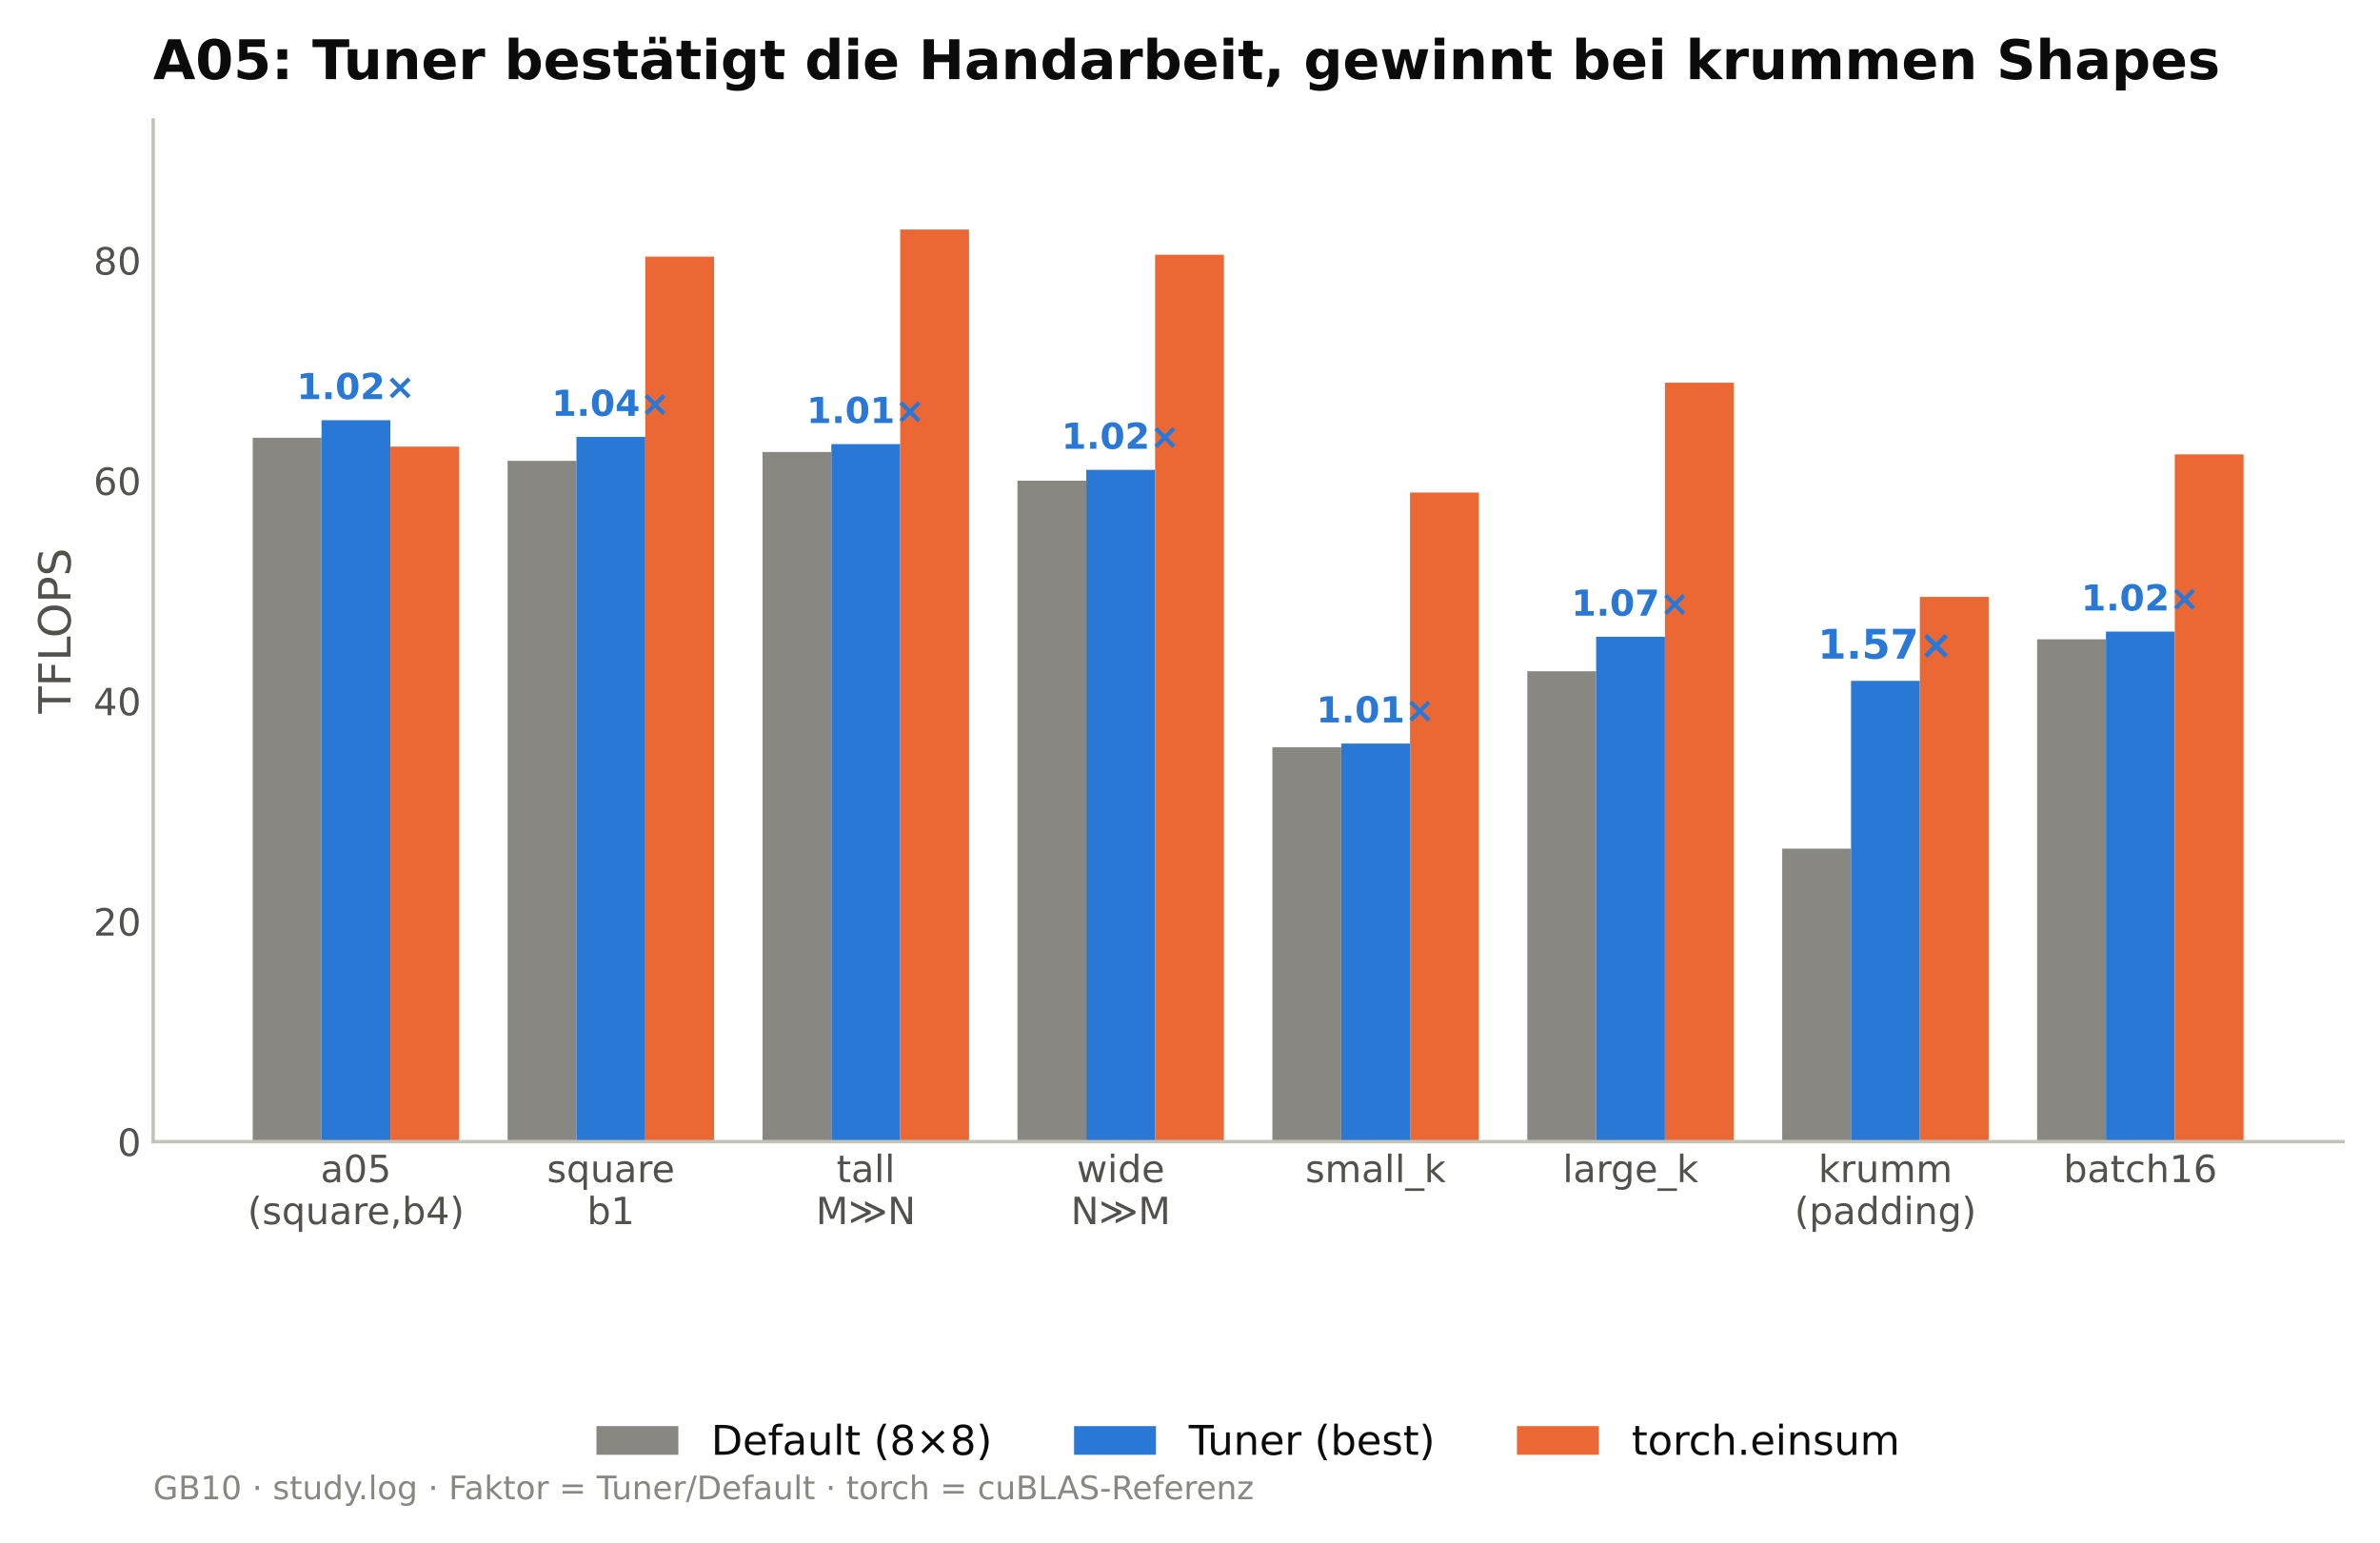
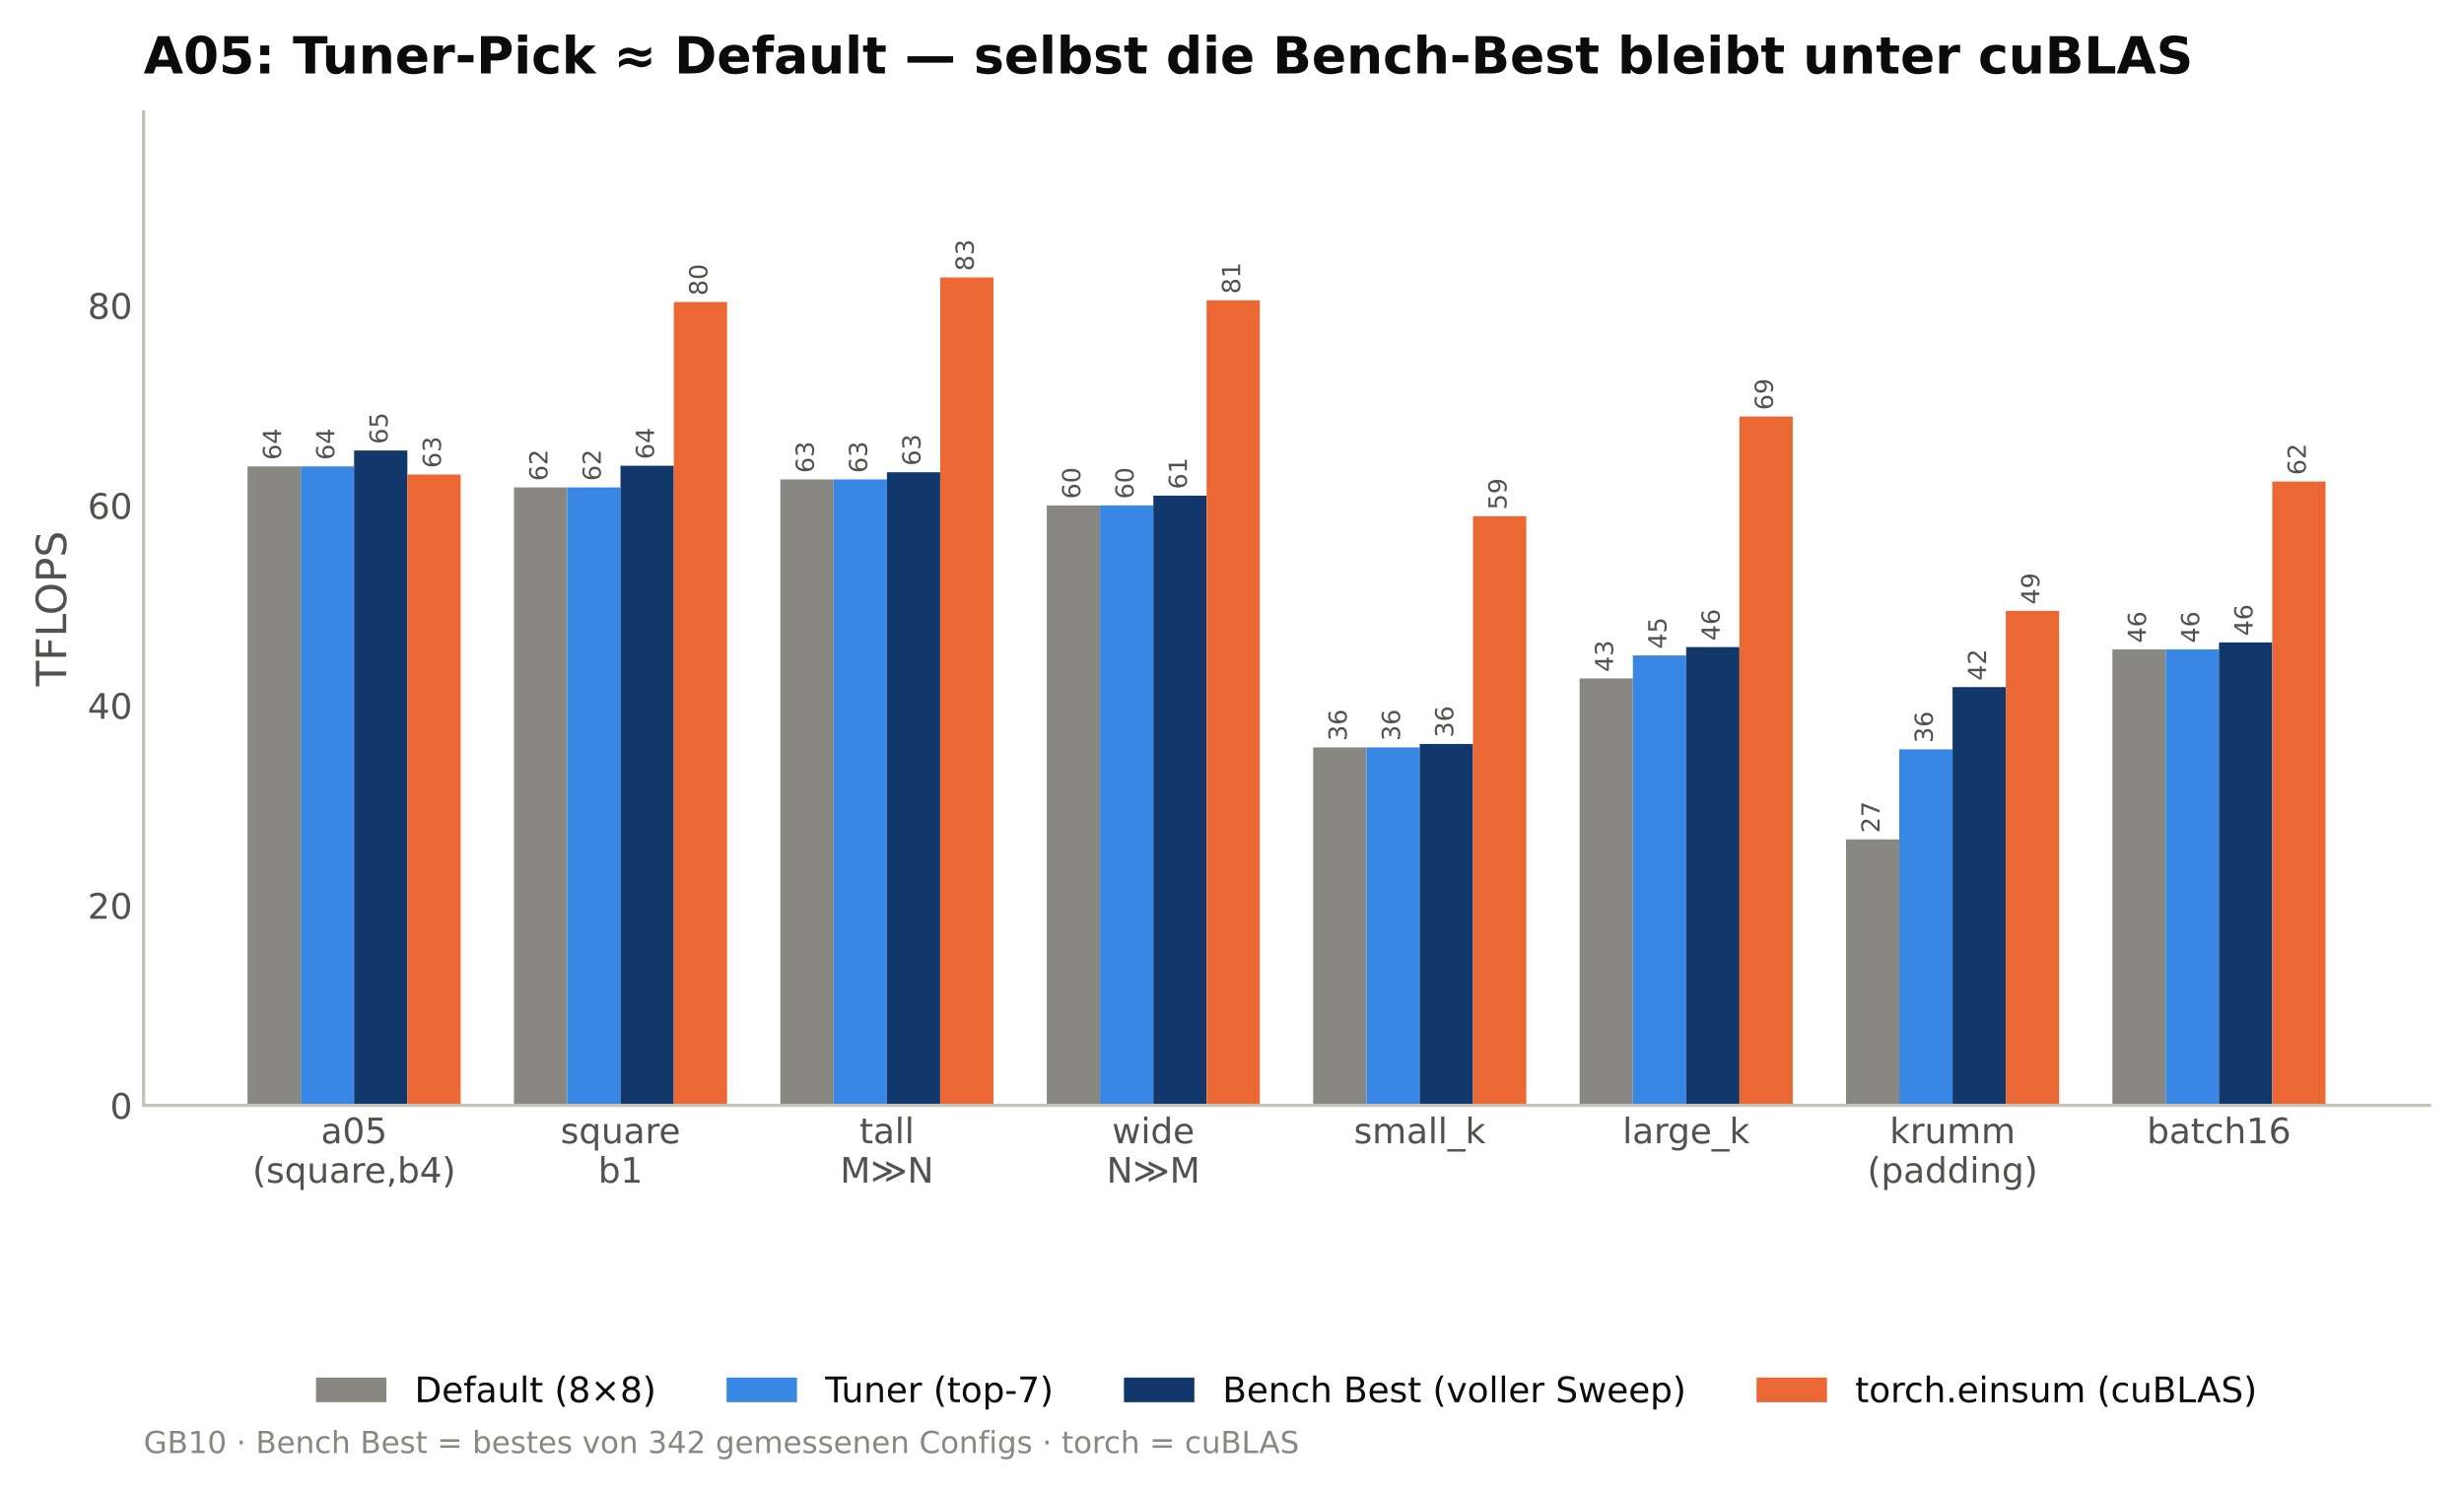
- <svg xmlns="http://www.w3.org/2000/svg" width="697.379pt" height="452.116pt" viewBox="0 0 697.379 452.116" version="1.1">
+ <svg xmlns="http://www.w3.org/2000/svg" width="769.919pt" height="466.86pt" viewBox="0 0 769.919 466.86" version="1.1">
  <defs>
    <style type="text/css">*{stroke-linejoin: round; stroke-linecap: butt}</style>
  </defs>
  <g id="figure_1">
    <g id="patch_1">
-       <path d="M 0 452.116  L 697.379 452.116  L 697.379 0  L 0 0  z " style="fill: #ffffff" />
+       <path d="M 0 466.86  L 769.919 466.86  L 769.919 0  L 0 0  z " style="fill: #ffffff" />
    </g>
    <g id="axes_1">
      <g id="patch_2">
-         <path d="M 44.879 334.558  L 686.579 334.558  L 686.579 35.182  L 44.879 35.182  z " style="fill: #ffffff" />
+         <path d="M 44.879 345.421  L 759.119 345.421  L 759.119 34.958  L 44.879 34.958  z " style="fill: #ffffff" />
      </g>
      <g id="matplotlib.axis_1">
        <g id="xtick_1">
          <g id="line2d_1" />
          <g id="text_1">
-             <text style="font-size: 11px; font-family: 'DejaVu Sans', 'Arial', 'Helvetica', sans-serif; fill: #52514e" transform="translate(93.92928 346.4168)">a05</text>
-             <text style="font-size: 11px; font-family: 'DejaVu Sans', 'Arial', 'Helvetica', sans-serif; fill: #52514e" transform="translate(72.53342 358.7344)">(square,b4)</text>
+             <text style="font-size: 11px; font-family: 'DejaVu Sans', 'Arial', 'Helvetica', sans-serif; fill: #52514e" transform="translate(100.2732 357.2798)">a05</text>
+             <text style="font-size: 11px; font-family: 'DejaVu Sans', 'Arial', 'Helvetica', sans-serif; fill: #52514e" transform="translate(78.87734 369.5974)">(square,b4)</text>
          </g>
        </g>
        <g id="xtick_2">
          <g id="line2d_2" />
          <g id="text_2">
-             <text style="font-size: 11px; font-family: 'DejaVu Sans', 'Arial', 'Helvetica', sans-serif; fill: #52514e" transform="translate(160.2586 346.4168)">square</text>
-             <text style="font-size: 11px; font-family: 'DejaVu Sans', 'Arial', 'Helvetica', sans-serif; fill: #52514e" transform="translate(172.0019 358.7344)">b1</text>
+             <text style="font-size: 11px; font-family: 'DejaVu Sans', 'Arial', 'Helvetica', sans-serif; fill: #52514e" transform="translate(175.1528 357.2798)">square</text>
+             <text style="font-size: 11px; font-family: 'DejaVu Sans', 'Arial', 'Helvetica', sans-serif; fill: #52514e" transform="translate(186.8962 369.5974)">b1</text>
          </g>
        </g>
        <g id="xtick_3">
          <g id="line2d_3" />
          <g id="text_3">
-             <text style="font-size: 11px; font-family: 'DejaVu Sans', 'Arial', 'Helvetica', sans-serif; fill: #52514e" transform="translate(245.1048 346.4168)">tall</text>
-             <text style="font-size: 11px; font-family: 'DejaVu Sans', 'Arial', 'Helvetica', sans-serif; fill: #52514e" transform="translate(239.0694 358.7344)">M≫N</text>
+             <text style="font-size: 11px; font-family: 'DejaVu Sans', 'Arial', 'Helvetica', sans-serif; fill: #52514e" transform="translate(268.5494 357.2798)">tall</text>
+             <text style="font-size: 11px; font-family: 'DejaVu Sans', 'Arial', 'Helvetica', sans-serif; fill: #52514e" transform="translate(262.514 369.5974)">M≫N</text>
          </g>
        </g>
        <g id="xtick_4">
          <g id="line2d_4" />
          <g id="text_4">
-             <text style="font-size: 11px; font-family: 'DejaVu Sans', 'Arial', 'Helvetica', sans-serif; fill: #52514e" transform="translate(315.48 346.4168)">wide</text>
-             <text style="font-size: 11px; font-family: 'DejaVu Sans', 'Arial', 'Helvetica', sans-serif; fill: #52514e" transform="translate(313.7639 358.7344)">N≫M</text>
+             <text style="font-size: 11px; font-family: 'DejaVu Sans', 'Arial', 'Helvetica', sans-serif; fill: #52514e" transform="translate(347.4749 357.2798)">wide</text>
+             <text style="font-size: 11px; font-family: 'DejaVu Sans', 'Arial', 'Helvetica', sans-serif; fill: #52514e" transform="translate(345.7587 369.5974)">N≫M</text>
          </g>
        </g>
        <g id="xtick_5">
          <g id="line2d_5" />
          <g id="text_5">
-             <text style="font-size: 11px; font-family: 'DejaVu Sans', 'Arial', 'Helvetica', sans-serif; text-anchor: middle; fill: #52514e" x="403.076" y="346.417" transform="rotate(-0 403.0763 346.4168)">small_k</text>
+             <text style="font-size: 11px; font-family: 'DejaVu Sans', 'Arial', 'Helvetica', sans-serif; text-anchor: middle; fill: #52514e" x="443.621" y="357.28" transform="rotate(-0 443.6214 357.2798)">small_k</text>
          </g>
        </g>
        <g id="xtick_6">
          <g id="line2d_6" />
          <g id="text_6">
-             <text style="font-size: 11px; font-family: 'DejaVu Sans', 'Arial', 'Helvetica', sans-serif; text-anchor: middle; fill: #52514e" x="477.771" y="346.417" transform="rotate(-0 477.7707 346.4168)">large_k</text>
+             <text style="font-size: 11px; font-family: 'DejaVu Sans', 'Arial', 'Helvetica', sans-serif; text-anchor: middle; fill: #52514e" x="526.866" y="357.28" transform="rotate(-0 526.8662 357.2798)">large_k</text>
          </g>
        </g>
        <g id="xtick_7">
          <g id="line2d_7" />
          <g id="text_7">
-             <text style="font-size: 11px; font-family: 'DejaVu Sans', 'Arial', 'Helvetica', sans-serif; fill: #52514e" transform="translate(532.819 346.4168)">krumm</text>
-             <text style="font-size: 11px; font-family: 'DejaVu Sans', 'Arial', 'Helvetica', sans-serif; fill: #52514e" transform="translate(525.8228 358.7344)">(padding)</text>
+             <text style="font-size: 11px; font-family: 'DejaVu Sans', 'Arial', 'Helvetica', sans-serif; fill: #52514e" transform="translate(590.4648 357.2798)">krumm</text>
+             <text style="font-size: 11px; font-family: 'DejaVu Sans', 'Arial', 'Helvetica', sans-serif; fill: #52514e" transform="translate(583.4686 369.5974)">(padding)</text>
          </g>
        </g>
        <g id="xtick_8">
          <g id="line2d_8" />
          <g id="text_8">
-             <text style="font-size: 11px; font-family: 'DejaVu Sans', 'Arial', 'Helvetica', sans-serif; text-anchor: middle; fill: #52514e" x="627.16" y="346.417" transform="rotate(-0 627.1596 346.4168)">batch16</text>
+             <text style="font-size: 11px; font-family: 'DejaVu Sans', 'Arial', 'Helvetica', sans-serif; text-anchor: middle; fill: #52514e" x="693.356" y="357.28" transform="rotate(-0 693.3557 357.2798)">batch16</text>
          </g>
        </g>
      </g>
      <g id="matplotlib.axis_2">
        <g id="ytick_1">
          <g id="line2d_9" />
          <g id="text_9">
-             <text style="font-size: 11px; font-family: 'DejaVu Sans', 'Arial', 'Helvetica', sans-serif; text-anchor: end; fill: #52514e" x="41.379" y="338.738" transform="rotate(-0 41.37906 338.7376)">0</text>
+             <text style="font-size: 11px; font-family: 'DejaVu Sans', 'Arial', 'Helvetica', sans-serif; text-anchor: end; fill: #52514e" x="41.379" y="349.601" transform="rotate(-0 41.37906 349.6006)">0</text>
          </g>
        </g>
        <g id="ytick_2">
          <g id="line2d_10" />
          <g id="text_10">
-             <text style="font-size: 11px; font-family: 'DejaVu Sans', 'Arial', 'Helvetica', sans-serif; text-anchor: end; fill: #52514e" x="41.379" y="274.172" transform="rotate(-0 41.37906 274.1724)">20</text>
+             <text style="font-size: 11px; font-family: 'DejaVu Sans', 'Arial', 'Helvetica', sans-serif; text-anchor: end; fill: #52514e" x="41.379" y="287.108" transform="rotate(-0 41.37906 287.1079)">20</text>
          </g>
        </g>
        <g id="ytick_3">
          <g id="line2d_11" />
          <g id="text_11">
-             <text style="font-size: 11px; font-family: 'DejaVu Sans', 'Arial', 'Helvetica', sans-serif; text-anchor: end; fill: #52514e" x="41.379" y="209.607" transform="rotate(-0 41.37906 209.6072)">40</text>
+             <text style="font-size: 11px; font-family: 'DejaVu Sans', 'Arial', 'Helvetica', sans-serif; text-anchor: end; fill: #52514e" x="41.379" y="224.615" transform="rotate(-0 41.37906 224.6151)">40</text>
          </g>
        </g>
        <g id="ytick_4">
          <g id="line2d_12" />
          <g id="text_12">
-             <text style="font-size: 11px; font-family: 'DejaVu Sans', 'Arial', 'Helvetica', sans-serif; text-anchor: end; fill: #52514e" x="41.379" y="145.042" transform="rotate(-0 41.37906 145.042)">60</text>
+             <text style="font-size: 11px; font-family: 'DejaVu Sans', 'Arial', 'Helvetica', sans-serif; text-anchor: end; fill: #52514e" x="41.379" y="162.122" transform="rotate(-0 41.37906 162.1224)">60</text>
          </g>
        </g>
        <g id="ytick_5">
          <g id="line2d_13" />
          <g id="text_13">
-             <text style="font-size: 11px; font-family: 'DejaVu Sans', 'Arial', 'Helvetica', sans-serif; text-anchor: end; fill: #52514e" x="41.379" y="80.477" transform="rotate(-0 41.37906 80.47677)">80</text>
+             <text style="font-size: 11px; font-family: 'DejaVu Sans', 'Arial', 'Helvetica', sans-serif; text-anchor: end; fill: #52514e" x="41.379" y="99.63" transform="rotate(-0 41.37906 99.62963)">80</text>
          </g>
        </g>
        <g id="text_14">
-           <text style="font-size: 13px; font-family: 'DejaVu Sans', 'Arial', 'Helvetica', sans-serif; text-anchor: middle; fill: #52514e" x="20.678" y="184.87" transform="rotate(-90 20.67797 184.8705)">TFLOPS</text>
+           <text style="font-size: 13px; font-family: 'DejaVu Sans', 'Arial', 'Helvetica', sans-serif; text-anchor: middle; fill: #52514e" x="20.678" y="190.19" transform="rotate(-90 20.67797 190.1895)">TFLOPS</text>
        </g>
      </g>
      <g id="patch_3">
-         <path d="M 74.047 334.558  L 94.215 334.558  L 94.215 128.273  L 74.047 128.273  z " clip-path="url(#p29bbfad50d)" style="fill: #898781" />
+         <path d="M 77.345 345.421  L 93.993 345.421  L 93.993 145.757  L 77.345 145.757  z " clip-path="url(#p94411a5748)" style="fill: #898781" />
      </g>
      <g id="patch_4">
-         <path d="M 148.742 334.558  L 168.909 334.558  L 168.909 135.052  L 148.742 135.052  z " clip-path="url(#p29bbfad50d)" style="fill: #898781" />
+         <path d="M 160.589 345.421  L 177.238 345.421  L 177.238 152.319  L 160.589 152.319  z " clip-path="url(#p94411a5748)" style="fill: #898781" />
      </g>
      <g id="patch_5">
-         <path d="M 223.436 334.558  L 243.604 334.558  L 243.604 132.469  L 223.436 132.469  z " clip-path="url(#p29bbfad50d)" style="fill: #898781" />
+         <path d="M 243.834 345.421  L 260.483 345.421  L 260.483 149.819  L 243.834 149.819  z " clip-path="url(#p94411a5748)" style="fill: #898781" />
      </g>
      <g id="patch_6">
-         <path d="M 298.131 334.558  L 318.298 334.558  L 318.298 140.863  L 298.131 140.863  z " clip-path="url(#p29bbfad50d)" style="fill: #898781" />
+         <path d="M 327.079 345.421  L 343.728 345.421  L 343.728 157.943  L 327.079 157.943  z " clip-path="url(#p94411a5748)" style="fill: #898781" />
      </g>
      <g id="patch_7">
-         <path d="M 372.825 334.558  L 392.993 334.558  L 392.993 218.987  L 372.825 218.987  z " clip-path="url(#p29bbfad50d)" style="fill: #898781" />
+         <path d="M 410.324 345.421  L 426.972 345.421  L 426.972 233.559  L 410.324 233.559  z " clip-path="url(#p94411a5748)" style="fill: #898781" />
      </g>
      <g id="patch_8">
-         <path d="M 447.519 334.558  L 467.687 334.558  L 467.687 196.712  L 447.519 196.712  z " clip-path="url(#p29bbfad50d)" style="fill: #898781" />
+         <path d="M 493.568 345.421  L 510.217 345.421  L 510.217 211.999  L 493.568 211.999  z " clip-path="url(#p94411a5748)" style="fill: #898781" />
      </g>
      <g id="patch_9">
-         <path d="M 522.214 334.558  L 542.381 334.558  L 542.381 248.687  L 522.214 248.687  z " clip-path="url(#p29bbfad50d)" style="fill: #898781" />
+         <path d="M 576.813 345.421  L 593.462 345.421  L 593.462 262.306  L 576.813 262.306  z " clip-path="url(#p94411a5748)" style="fill: #898781" />
      </g>
      <g id="patch_10">
-         <path d="M 596.908 334.558  L 617.076 334.558  L 617.076 187.35  L 596.908 187.35  z " clip-path="url(#p29bbfad50d)" style="fill: #898781" />
+         <path d="M 660.058 345.421  L 676.707 345.421  L 676.707 202.938  L 660.058 202.938  z " clip-path="url(#p94411a5748)" style="fill: #898781" />
      </g>
      <g id="patch_11">
-         <path d="M 94.215 334.558  L 114.382 334.558  L 114.382 123.14  L 94.215 123.14  z " clip-path="url(#p29bbfad50d)" style="fill: #2a78d6" />
+         <path d="M 93.993 345.421  L 110.642 345.421  L 110.642 145.757  L 93.993 145.757  z " clip-path="url(#p94411a5748)" style="fill: #3987e5" />
      </g>
      <g id="patch_12">
-         <path d="M 168.909 334.558  L 189.077 334.558  L 189.077 128.047  L 168.909 128.047  z " clip-path="url(#p29bbfad50d)" style="fill: #2a78d6" />
+         <path d="M 177.238 345.421  L 193.887 345.421  L 193.887 152.319  L 177.238 152.319  z " clip-path="url(#p94411a5748)" style="fill: #3987e5" />
      </g>
      <g id="patch_13">
-         <path d="M 243.604 334.558  L 263.771 334.558  L 263.771 130.145  L 243.604 130.145  z " clip-path="url(#p29bbfad50d)" style="fill: #2a78d6" />
+         <path d="M 260.483 345.421  L 277.132 345.421  L 277.132 149.819  L 260.483 149.819  z " clip-path="url(#p94411a5748)" style="fill: #3987e5" />
      </g>
      <g id="patch_14">
-         <path d="M 318.298 334.558  L 338.466 334.558  L 338.466 137.699  L 318.298 137.699  z " clip-path="url(#p29bbfad50d)" style="fill: #2a78d6" />
+         <path d="M 343.728 345.421  L 360.377 345.421  L 360.377 157.943  L 343.728 157.943  z " clip-path="url(#p94411a5748)" style="fill: #3987e5" />
      </g>
      <g id="patch_15">
-         <path d="M 392.993 334.558  L 413.16 334.558  L 413.16 217.889  L 392.993 217.889  z " clip-path="url(#p29bbfad50d)" style="fill: #2a78d6" />
+         <path d="M 426.972 345.421  L 443.621 345.421  L 443.621 233.559  L 426.972 233.559  z " clip-path="url(#p94411a5748)" style="fill: #3987e5" />
      </g>
      <g id="patch_16">
-         <path d="M 467.687 334.558  L 487.854 334.558  L 487.854 186.607  L 467.687 186.607  z " clip-path="url(#p29bbfad50d)" style="fill: #2a78d6" />
+         <path d="M 510.217 345.421  L 526.866 345.421  L 526.866 204.813  L 510.217 204.813  z " clip-path="url(#p94411a5748)" style="fill: #3987e5" />
      </g>
      <g id="patch_17">
-         <path d="M 542.381 334.558  L 562.549 334.558  L 562.549 199.52  L 542.381 199.52  z " clip-path="url(#p29bbfad50d)" style="fill: #2a78d6" />
+         <path d="M 593.462 345.421  L 610.111 345.421  L 610.111 234.184  L 593.462 234.184  z " clip-path="url(#p94411a5748)" style="fill: #3987e5" />
      </g>
      <g id="patch_18">
-         <path d="M 617.076 334.558  L 637.243 334.558  L 637.243 185.09  L 617.076 185.09  z " clip-path="url(#p29bbfad50d)" style="fill: #2a78d6" />
+         <path d="M 676.707 345.421  L 693.356 345.421  L 693.356 202.938  L 676.707 202.938  z " clip-path="url(#p94411a5748)" style="fill: #3987e5" />
      </g>
      <g id="patch_19">
-         <path d="M 114.382 334.558  L 134.55 334.558  L 134.55 130.888  L 114.382 130.888  z " clip-path="url(#p29bbfad50d)" style="fill: #eb6834" />
+         <path d="M 110.642 345.421  L 127.291 345.421  L 127.291 140.789  L 110.642 140.789  z " clip-path="url(#p94411a5748)" style="fill: #12386b" />
      </g>
      <g id="patch_20">
-         <path d="M 189.077 334.558  L 209.244 334.558  L 209.244 75.2  L 189.077 75.2  z " clip-path="url(#p29bbfad50d)" style="fill: #eb6834" />
+         <path d="M 193.887 345.421  L 210.536 345.421  L 210.536 145.538  L 193.887 145.538  z " clip-path="url(#p94411a5748)" style="fill: #12386b" />
      </g>
      <g id="patch_21">
-         <path d="M 263.771 334.558  L 283.939 334.558  L 283.939 67.258  L 263.771 67.258  z " clip-path="url(#p29bbfad50d)" style="fill: #eb6834" />
+         <path d="M 277.132 345.421  L 293.781 345.421  L 293.781 147.569  L 277.132 147.569  z " clip-path="url(#p94411a5748)" style="fill: #12386b" />
      </g>
      <g id="patch_22">
-         <path d="M 338.466 334.558  L 358.633 334.558  L 358.633 74.651  L 338.466 74.651  z " clip-path="url(#p29bbfad50d)" style="fill: #eb6834" />
+         <path d="M 360.377 345.421  L 377.026 345.421  L 377.026 154.881  L 360.377 154.881  z " clip-path="url(#p94411a5748)" style="fill: #12386b" />
      </g>
      <g id="patch_23">
-         <path d="M 413.16 334.558  L 433.328 334.558  L 433.328 144.349  L 413.16 144.349  z " clip-path="url(#p29bbfad50d)" style="fill: #eb6834" />
+         <path d="M 443.621 345.421  L 460.27 345.421  L 460.27 232.497  L 443.621 232.497  z " clip-path="url(#p94411a5748)" style="fill: #12386b" />
      </g>
      <g id="patch_24">
-         <path d="M 487.854 334.558  L 508.022 334.558  L 508.022 112.164  L 487.854 112.164  z " clip-path="url(#p29bbfad50d)" style="fill: #eb6834" />
+         <path d="M 526.866 345.421  L 543.515 345.421  L 543.515 202.219  L 526.866 202.219  z " clip-path="url(#p94411a5748)" style="fill: #12386b" />
      </g>
      <g id="patch_25">
-         <path d="M 562.549 334.558  L 582.716 334.558  L 582.716 174.921  L 562.549 174.921  z " clip-path="url(#p29bbfad50d)" style="fill: #eb6834" />
+         <path d="M 610.111 345.421  L 626.76 345.421  L 626.76 214.718  L 610.111 214.718  z " clip-path="url(#p94411a5748)" style="fill: #12386b" />
      </g>
      <g id="patch_26">
-         <path d="M 637.243 334.558  L 657.411 334.558  L 657.411 133.147  L 637.243 133.147  z " clip-path="url(#p29bbfad50d)" style="fill: #eb6834" />
+         <path d="M 693.356 345.421  L 710.005 345.421  L 710.005 200.751  L 693.356 200.751  z " clip-path="url(#p94411a5748)" style="fill: #12386b" />
      </g>
      <g id="patch_27">
-         <path d="M 44.879 334.558  L 44.879 35.182  " style="fill: none; stroke: #c3c2b7; stroke-linejoin: miter; stroke-linecap: square" />
+         <path d="M 127.291 345.421  L 143.94 345.421  L 143.94 148.288  L 127.291 148.288  z " clip-path="url(#p94411a5748)" style="fill: #eb6834" />
      </g>
      <g id="patch_28">
-         <path d="M 44.879 334.558  L 686.579 334.558  " style="fill: none; stroke: #c3c2b7; stroke-linejoin: miter; stroke-linecap: square" />
+         <path d="M 210.536 345.421  L 227.185 345.421  L 227.185 94.388  L 210.536 94.388  z " clip-path="url(#p94411a5748)" style="fill: #eb6834" />
+       </g>
+       <g id="patch_29">
+         <path d="M 293.781 345.421  L 310.43 345.421  L 310.43 86.701  L 293.781 86.701  z " clip-path="url(#p94411a5748)" style="fill: #eb6834" />
+       </g>
+       <g id="patch_30">
+         <path d="M 377.026 345.421  L 393.675 345.421  L 393.675 93.857  L 377.026 93.857  z " clip-path="url(#p94411a5748)" style="fill: #eb6834" />
+       </g>
+       <g id="patch_31">
+         <path d="M 460.27 345.421  L 476.919 345.421  L 476.919 161.318  L 460.27 161.318  z " clip-path="url(#p94411a5748)" style="fill: #eb6834" />
+       </g>
+       <g id="patch_32">
+         <path d="M 543.515 345.421  L 560.164 345.421  L 560.164 130.165  L 543.515 130.165  z " clip-path="url(#p94411a5748)" style="fill: #eb6834" />
+       </g>
+       <g id="patch_33">
+         <path d="M 626.76 345.421  L 643.409 345.421  L 643.409 190.908  L 626.76 190.908  z " clip-path="url(#p94411a5748)" style="fill: #eb6834" />
+       </g>
+       <g id="patch_34">
+         <path d="M 710.005 345.421  L 726.654 345.421  L 726.654 150.475  L 710.005 150.475  z " clip-path="url(#p94411a5748)" style="fill: #eb6834" />
+       </g>
+       <g id="patch_35">
+         <path d="M 44.879 345.421  L 44.879 34.958  " style="fill: none; stroke: #c3c2b7; stroke-linejoin: miter; stroke-linecap: square" />
+       </g>
+       <g id="patch_36">
+         <path d="M 44.879 345.421  L 759.119 345.421  " style="fill: none; stroke: #c3c2b7; stroke-linejoin: miter; stroke-linecap: square" />
      </g>
      <g id="text_15">
-         <text style="font-weight: 700; font-size: 10.5px; font-family: 'DejaVu Sans', 'Arial', 'Helvetica', sans-serif; text-anchor: middle; fill: #2a78d6" x="104.298" y="116.956" transform="rotate(-0 104.2985 116.956)">1.02×</text>
+         <text style="font-size: 7.8px; font-family: 'DejaVu Sans', 'Arial', 'Helvetica', sans-serif; fill: #52514e" transform="translate(87.8213 143.7572) rotate(-90)">64</text>
      </g>
      <g id="text_16">
-         <text style="font-weight: 700; font-size: 10.5px; font-family: 'DejaVu Sans', 'Arial', 'Helvetica', sans-serif; text-anchor: middle; fill: #2a78d6" x="178.993" y="121.863" transform="rotate(-0 178.9929 121.863)">1.04×</text>
+         <text style="font-size: 7.8px; font-family: 'DejaVu Sans', 'Arial', 'Helvetica', sans-serif; fill: #52514e" transform="translate(171.0661 150.3189) rotate(-90)">62</text>
      </g>
      <g id="text_17">
-         <text style="font-weight: 700; font-size: 10.5px; font-family: 'DejaVu Sans', 'Arial', 'Helvetica', sans-serif; text-anchor: middle; fill: #2a78d6" x="253.687" y="123.961" transform="rotate(-0 253.6874 123.9613)">1.01×</text>
+         <text style="font-size: 7.8px; font-family: 'DejaVu Sans', 'Arial', 'Helvetica', sans-serif; fill: #52514e" transform="translate(254.3108 147.8192) rotate(-90)">63</text>
      </g>
      <g id="text_18">
-         <text style="font-weight: 700; font-size: 10.5px; font-family: 'DejaVu Sans', 'Arial', 'Helvetica', sans-serif; text-anchor: middle; fill: #2a78d6" x="328.382" y="131.515" transform="rotate(-0 328.3818 131.5155)">1.02×</text>
+         <text style="font-size: 7.8px; font-family: 'DejaVu Sans', 'Arial', 'Helvetica', sans-serif; fill: #52514e" transform="translate(337.5556 155.9432) rotate(-90)">60</text>
      </g>
      <g id="text_19">
-         <text style="font-weight: 700; font-size: 10.5px; font-family: 'DejaVu Sans', 'Arial', 'Helvetica', sans-serif; text-anchor: middle; fill: #2a78d6" x="403.076" y="211.705" transform="rotate(-0 403.0763 211.7055)">1.01×</text>
+         <text style="font-size: 7.8px; font-family: 'DejaVu Sans', 'Arial', 'Helvetica', sans-serif; fill: #52514e" transform="translate(420.8003 231.5595) rotate(-90)">36</text>
      </g>
      <g id="text_20">
-         <text style="font-weight: 700; font-size: 10.5px; font-family: 'DejaVu Sans', 'Arial', 'Helvetica', sans-serif; text-anchor: middle; fill: #2a78d6" x="477.771" y="180.424" transform="rotate(-0 477.7707 180.4236)">1.07×</text>
+         <text style="font-size: 7.8px; font-family: 'DejaVu Sans', 'Arial', 'Helvetica', sans-serif; fill: #52514e" transform="translate(504.0451 209.9995) rotate(-90)">43</text>
      </g>
      <g id="text_21">
-         <text style="font-weight: 700; font-size: 12px; font-family: 'DejaVu Sans', 'Arial', 'Helvetica', sans-serif; text-anchor: middle; fill: #2a78d6" x="552.465" y="193.025" transform="rotate(-0 552.4652 193.0247)">1.57×</text>
+         <text style="font-size: 7.8px; font-family: 'DejaVu Sans', 'Arial', 'Helvetica', sans-serif; fill: #52514e" transform="translate(587.2898 260.3061) rotate(-90)">27</text>
      </g>
      <g id="text_22">
-         <text style="font-weight: 700; font-size: 10.5px; font-family: 'DejaVu Sans', 'Arial', 'Helvetica', sans-serif; text-anchor: middle; fill: #2a78d6" x="627.16" y="178.906" transform="rotate(-0 627.1596 178.9064)">1.02×</text>
+         <text style="font-size: 7.8px; font-family: 'DejaVu Sans', 'Arial', 'Helvetica', sans-serif; fill: #52514e" transform="translate(670.5346 200.938) rotate(-90)">46</text>
      </g>
      <g id="text_23">
-         <text style="font-size: 9.5px; font-family: 'DejaVu Sans', 'Arial', 'Helvetica', sans-serif; text-anchor: start; fill: #898781" x="44.879" y="439.34" transform="rotate(-0 44.87906 439.3401)">GB10 · study.log · Faktor = Tuner/Default · torch = cuBLAS-Referenz</text>
+         <text style="font-size: 7.8px; font-family: 'DejaVu Sans', 'Arial', 'Helvetica', sans-serif; fill: #52514e" transform="translate(104.4703 143.7572) rotate(-90)">64</text>
      </g>
      <g id="text_24">
-         <text style="font-weight: 700; font-size: 16px; font-family: 'DejaVu Sans', 'Arial', 'Helvetica', sans-serif; text-anchor: start; fill: #0b0b0b" x="44.879" y="23.183" transform="rotate(-0 44.87906 23.1825)">A05: Tuner bestätigt die Handarbeit, gewinnt bei krummen Shapes</text>
+         <text style="font-size: 7.8px; font-family: 'DejaVu Sans', 'Arial', 'Helvetica', sans-serif; fill: #52514e" transform="translate(187.715 150.3189) rotate(-90)">62</text>
+       </g>
+       <g id="text_25">
+         <text style="font-size: 7.8px; font-family: 'DejaVu Sans', 'Arial', 'Helvetica', sans-serif; fill: #52514e" transform="translate(270.9598 147.8192) rotate(-90)">63</text>
+       </g>
+       <g id="text_26">
+         <text style="font-size: 7.8px; font-family: 'DejaVu Sans', 'Arial', 'Helvetica', sans-serif; fill: #52514e" transform="translate(354.2045 155.9432) rotate(-90)">60</text>
+       </g>
+       <g id="text_27">
+         <text style="font-size: 7.8px; font-family: 'DejaVu Sans', 'Arial', 'Helvetica', sans-serif; fill: #52514e" transform="translate(437.4493 231.5595) rotate(-90)">36</text>
+       </g>
+       <g id="text_28">
+         <text style="font-size: 7.8px; font-family: 'DejaVu Sans', 'Arial', 'Helvetica', sans-serif; fill: #52514e" transform="translate(520.694 202.8128) rotate(-90)">45</text>
+       </g>
+       <g id="text_29">
+         <text style="font-size: 7.8px; font-family: 'DejaVu Sans', 'Arial', 'Helvetica', sans-serif; fill: #52514e" transform="translate(603.9388 232.1844) rotate(-90)">36</text>
+       </g>
+       <g id="text_30">
+         <text style="font-size: 7.8px; font-family: 'DejaVu Sans', 'Arial', 'Helvetica', sans-serif; fill: #52514e" transform="translate(687.1835 200.938) rotate(-90)">46</text>
+       </g>
+       <g id="text_31">
+         <text style="font-size: 7.8px; font-family: 'DejaVu Sans', 'Arial', 'Helvetica', sans-serif; fill: #52514e" transform="translate(121.1192 138.789) rotate(-90)">65</text>
+       </g>
+       <g id="text_32">
+         <text style="font-size: 7.8px; font-family: 'DejaVu Sans', 'Arial', 'Helvetica', sans-serif; fill: #52514e" transform="translate(204.364 143.5384) rotate(-90)">64</text>
+       </g>
+       <g id="text_33">
+         <text style="font-size: 7.8px; font-family: 'DejaVu Sans', 'Arial', 'Helvetica', sans-serif; fill: #52514e" transform="translate(287.6087 145.5694) rotate(-90)">63</text>
+       </g>
+       <g id="text_34">
+         <text style="font-size: 7.8px; font-family: 'DejaVu Sans', 'Arial', 'Helvetica', sans-serif; fill: #52514e" transform="translate(370.8535 152.8811) rotate(-90)">61</text>
+       </g>
+       <g id="text_35">
+         <text style="font-size: 7.8px; font-family: 'DejaVu Sans', 'Arial', 'Helvetica', sans-serif; fill: #52514e" transform="translate(454.0982 230.4971) rotate(-90)">36</text>
+       </g>
+       <g id="text_36">
+         <text style="font-size: 7.8px; font-family: 'DejaVu Sans', 'Arial', 'Helvetica', sans-serif; fill: #52514e" transform="translate(537.343 200.2194) rotate(-90)">46</text>
+       </g>
+       <g id="text_37">
+         <text style="font-size: 7.8px; font-family: 'DejaVu Sans', 'Arial', 'Helvetica', sans-serif; fill: #52514e" transform="translate(620.5877 212.7179) rotate(-90)">42</text>
+       </g>
+       <g id="text_38">
+         <text style="font-size: 7.8px; font-family: 'DejaVu Sans', 'Arial', 'Helvetica', sans-serif; fill: #52514e" transform="translate(703.8325 198.7508) rotate(-90)">46</text>
+       </g>
+       <g id="text_39">
+         <text style="font-size: 7.8px; font-family: 'DejaVu Sans', 'Arial', 'Helvetica', sans-serif; fill: #52514e" transform="translate(137.7682 146.2881) rotate(-90)">63</text>
+       </g>
+       <g id="text_40">
+         <text style="font-size: 7.8px; font-family: 'DejaVu Sans', 'Arial', 'Helvetica', sans-serif; fill: #52514e" transform="translate(221.0129 92.38811) rotate(-90)">80</text>
+       </g>
+       <g id="text_41">
+         <text style="font-size: 7.8px; font-family: 'DejaVu Sans', 'Arial', 'Helvetica', sans-serif; fill: #52514e" transform="translate(304.2577 84.7015) rotate(-90)">83</text>
+       </g>
+       <g id="text_42">
+         <text style="font-size: 7.8px; font-family: 'DejaVu Sans', 'Arial', 'Helvetica', sans-serif; fill: #52514e" transform="translate(387.5024 91.85692) rotate(-90)">81</text>
+       </g>
+       <g id="text_43">
+         <text style="font-size: 7.8px; font-family: 'DejaVu Sans', 'Arial', 'Helvetica', sans-serif; fill: #52514e" transform="translate(470.7472 159.3178) rotate(-90)">59</text>
+       </g>
+       <g id="text_44">
+         <text style="font-size: 7.8px; font-family: 'DejaVu Sans', 'Arial', 'Helvetica', sans-serif; fill: #52514e" transform="translate(553.9919 128.1652) rotate(-90)">69</text>
+       </g>
+       <g id="text_45">
+         <text style="font-size: 7.8px; font-family: 'DejaVu Sans', 'Arial', 'Helvetica', sans-serif; fill: #52514e" transform="translate(637.2367 188.9082) rotate(-90)">49</text>
+       </g>
+       <g id="text_46">
+         <text style="font-size: 7.8px; font-family: 'DejaVu Sans', 'Arial', 'Helvetica', sans-serif; fill: #52514e" transform="translate(720.4814 148.4754) rotate(-90)">62</text>
+       </g>
+       <g id="text_47">
+         <text style="font-size: 9.5px; font-family: 'DejaVu Sans', 'Arial', 'Helvetica', sans-serif; text-anchor: start; fill: #898781" x="44.879" y="454.084" transform="rotate(-0 44.87906 454.0839)">GB10 · Bench Best = bestes von 342 gemessenen Configs · torch = cuBLAS</text>
+       </g>
+       <g id="text_48">
+         <text style="font-weight: 700; font-size: 16px; font-family: 'DejaVu Sans', 'Arial', 'Helvetica', sans-serif; text-anchor: start; fill: #0b0b0b" x="44.879" y="22.957" transform="rotate(-0 44.87906 22.9575)">A05: Tuner-Pick ≈ Default — selbst die Bench-Best bleibt unter cuBLAS</text>
      </g>
      <g id="legend_1">
-         <g id="patch_29">
-           <path d="M 174.77 426.327  L 198.77 426.327  L 198.77 417.927  L 174.77 417.927  z " style="fill: #898781" />
-         </g>
-         <g id="text_25">
-           <text style="font-size: 12px; font-family: 'DejaVu Sans', 'Arial', 'Helvetica', sans-serif; text-anchor: start; fill: #0b0b0b" x="208.37" y="426.327" transform="rotate(-0 208.3697 426.3269)">Default (8×8)</text>
-         </g>
-         <g id="patch_30">
-           <path d="M 314.718 426.327  L 338.718 426.327  L 338.718 417.927  L 314.718 417.927  z " style="fill: #2a78d6" />
-         </g>
-         <g id="text_26">
-           <text style="font-size: 12px; font-family: 'DejaVu Sans', 'Arial', 'Helvetica', sans-serif; text-anchor: start; fill: #0b0b0b" x="348.318" y="426.327" transform="rotate(-0 348.3178 426.3269)">Tuner (best)</text>
-         </g>
-         <g id="patch_31">
-           <path d="M 444.494 426.327  L 468.494 426.327  L 468.494 417.927  L 444.494 417.927  z " style="fill: #eb6834" />
-         </g>
-         <g id="text_27">
-           <text style="font-size: 12px; font-family: 'DejaVu Sans', 'Arial', 'Helvetica', sans-serif; text-anchor: start; fill: #0b0b0b" x="478.094" y="426.327" transform="rotate(-0 478.0941 426.3269)">torch.einsum</text>
+         <g id="patch_37">
+           <path d="M 98.749 438.191  L 120.749 438.191  L 120.749 430.491  L 98.749 430.491  z " style="fill: #898781" />
+         </g>
+         <g id="text_49">
+           <text style="font-size: 11px; font-family: 'DejaVu Sans', 'Arial', 'Helvetica', sans-serif; text-anchor: start; fill: #0b0b0b" x="129.549" y="438.191" transform="rotate(-0 129.5488 438.1911)">Default (8×8)</text>
+         </g>
+         <g id="patch_38">
+           <path d="M 227.035 438.191  L 249.035 438.191  L 249.035 430.491  L 227.035 430.491  z " style="fill: #3987e5" />
+         </g>
+         <g id="text_50">
+           <text style="font-size: 11px; font-family: 'DejaVu Sans', 'Arial', 'Helvetica', sans-serif; text-anchor: start; fill: #0b0b0b" x="257.835" y="438.191" transform="rotate(-0 257.8346 438.1911)">Tuner (top-7)</text>
+         </g>
+         <g id="patch_39">
+           <path d="M 351.195 438.191  L 373.195 438.191  L 373.195 430.491  L 351.195 430.491  z " style="fill: #12386b" />
+         </g>
+         <g id="text_51">
+           <text style="font-size: 11px; font-family: 'DejaVu Sans', 'Arial', 'Helvetica', sans-serif; text-anchor: start; fill: #0b0b0b" x="381.995" y="438.191" transform="rotate(-0 381.9954 438.1911)">Bench Best (voller Sweep)</text>
+         </g>
+         <g id="patch_40">
+           <path d="M 548.874 438.191  L 570.874 438.191  L 570.874 430.491  L 548.874 430.491  z " style="fill: #eb6834" />
+         </g>
+         <g id="text_52">
+           <text style="font-size: 11px; font-family: 'DejaVu Sans', 'Arial', 'Helvetica', sans-serif; text-anchor: start; fill: #0b0b0b" x="579.674" y="438.191" transform="rotate(-0 579.674 438.1911)">torch.einsum (cuBLAS)</text>
        </g>
      </g>
    </g>
  </g>
  <defs>
-     <clipPath id="p29bbfad50d">
-       <rect x="44.879" y="35.182" width="641.7" height="299.376" />
+     <clipPath id="p94411a5748">
+       <rect x="44.879" y="34.958" width="714.24" height="310.464" />
    </clipPath>
  </defs>
</svg>
